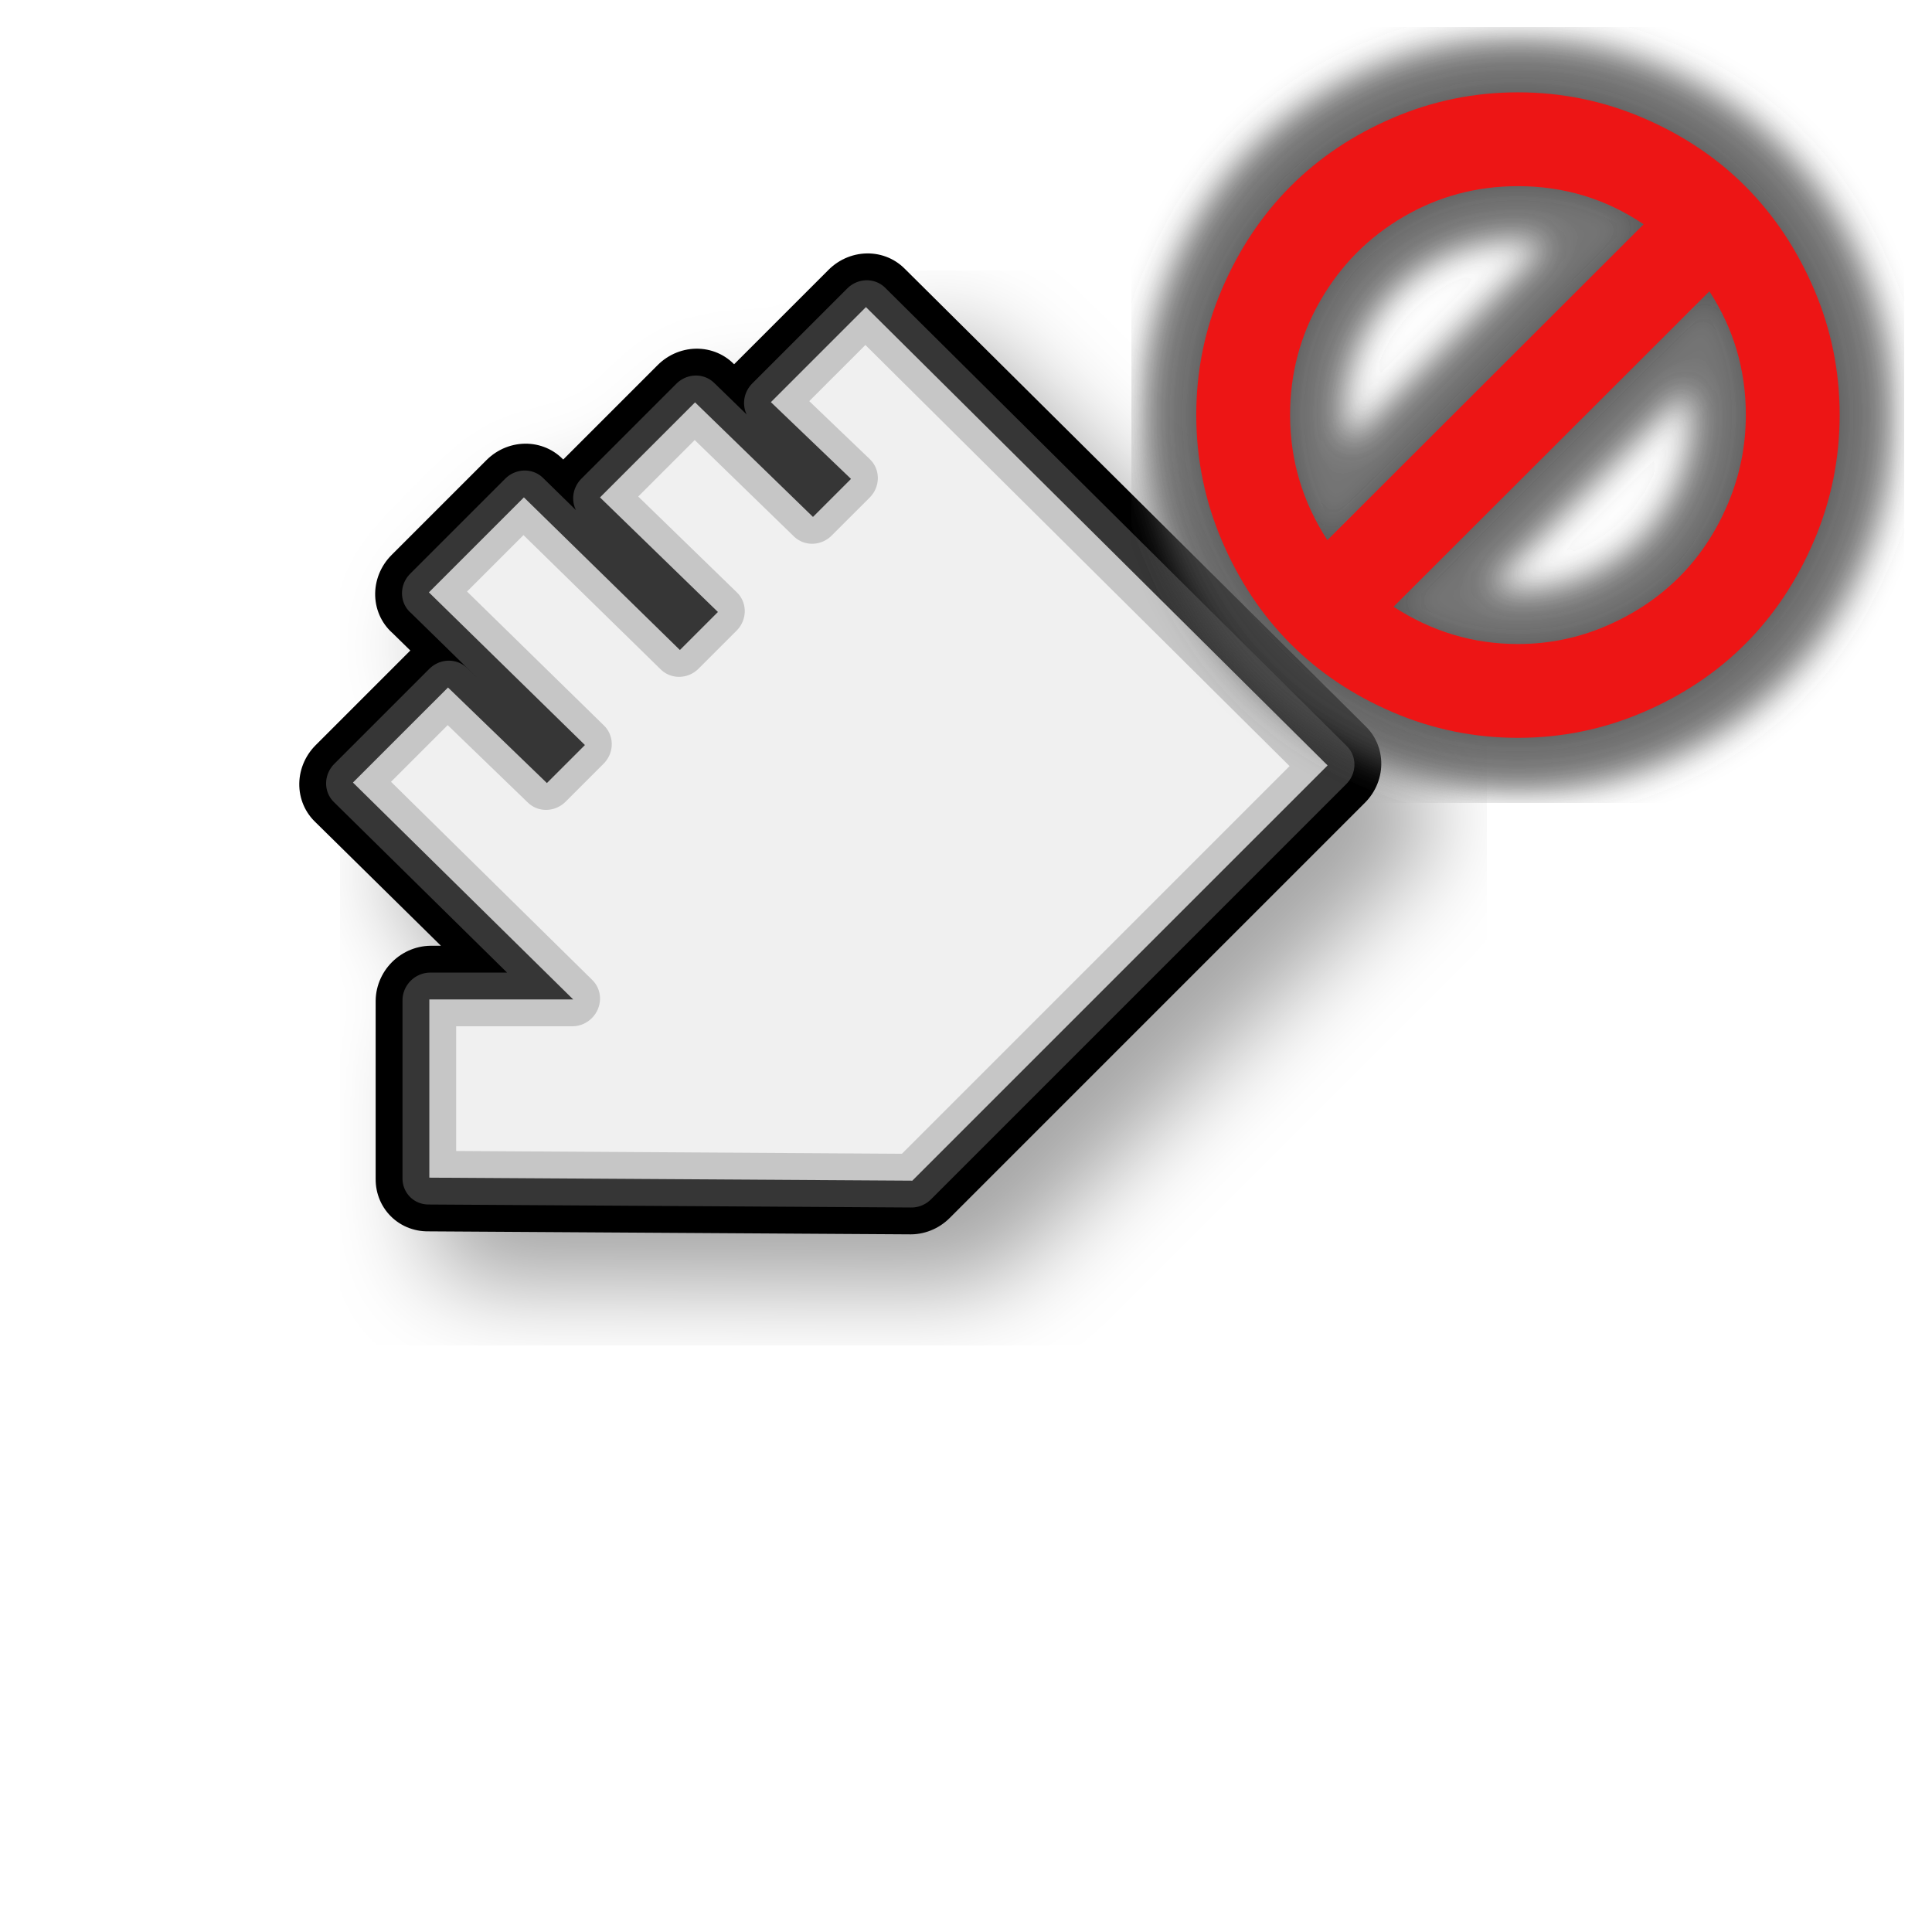
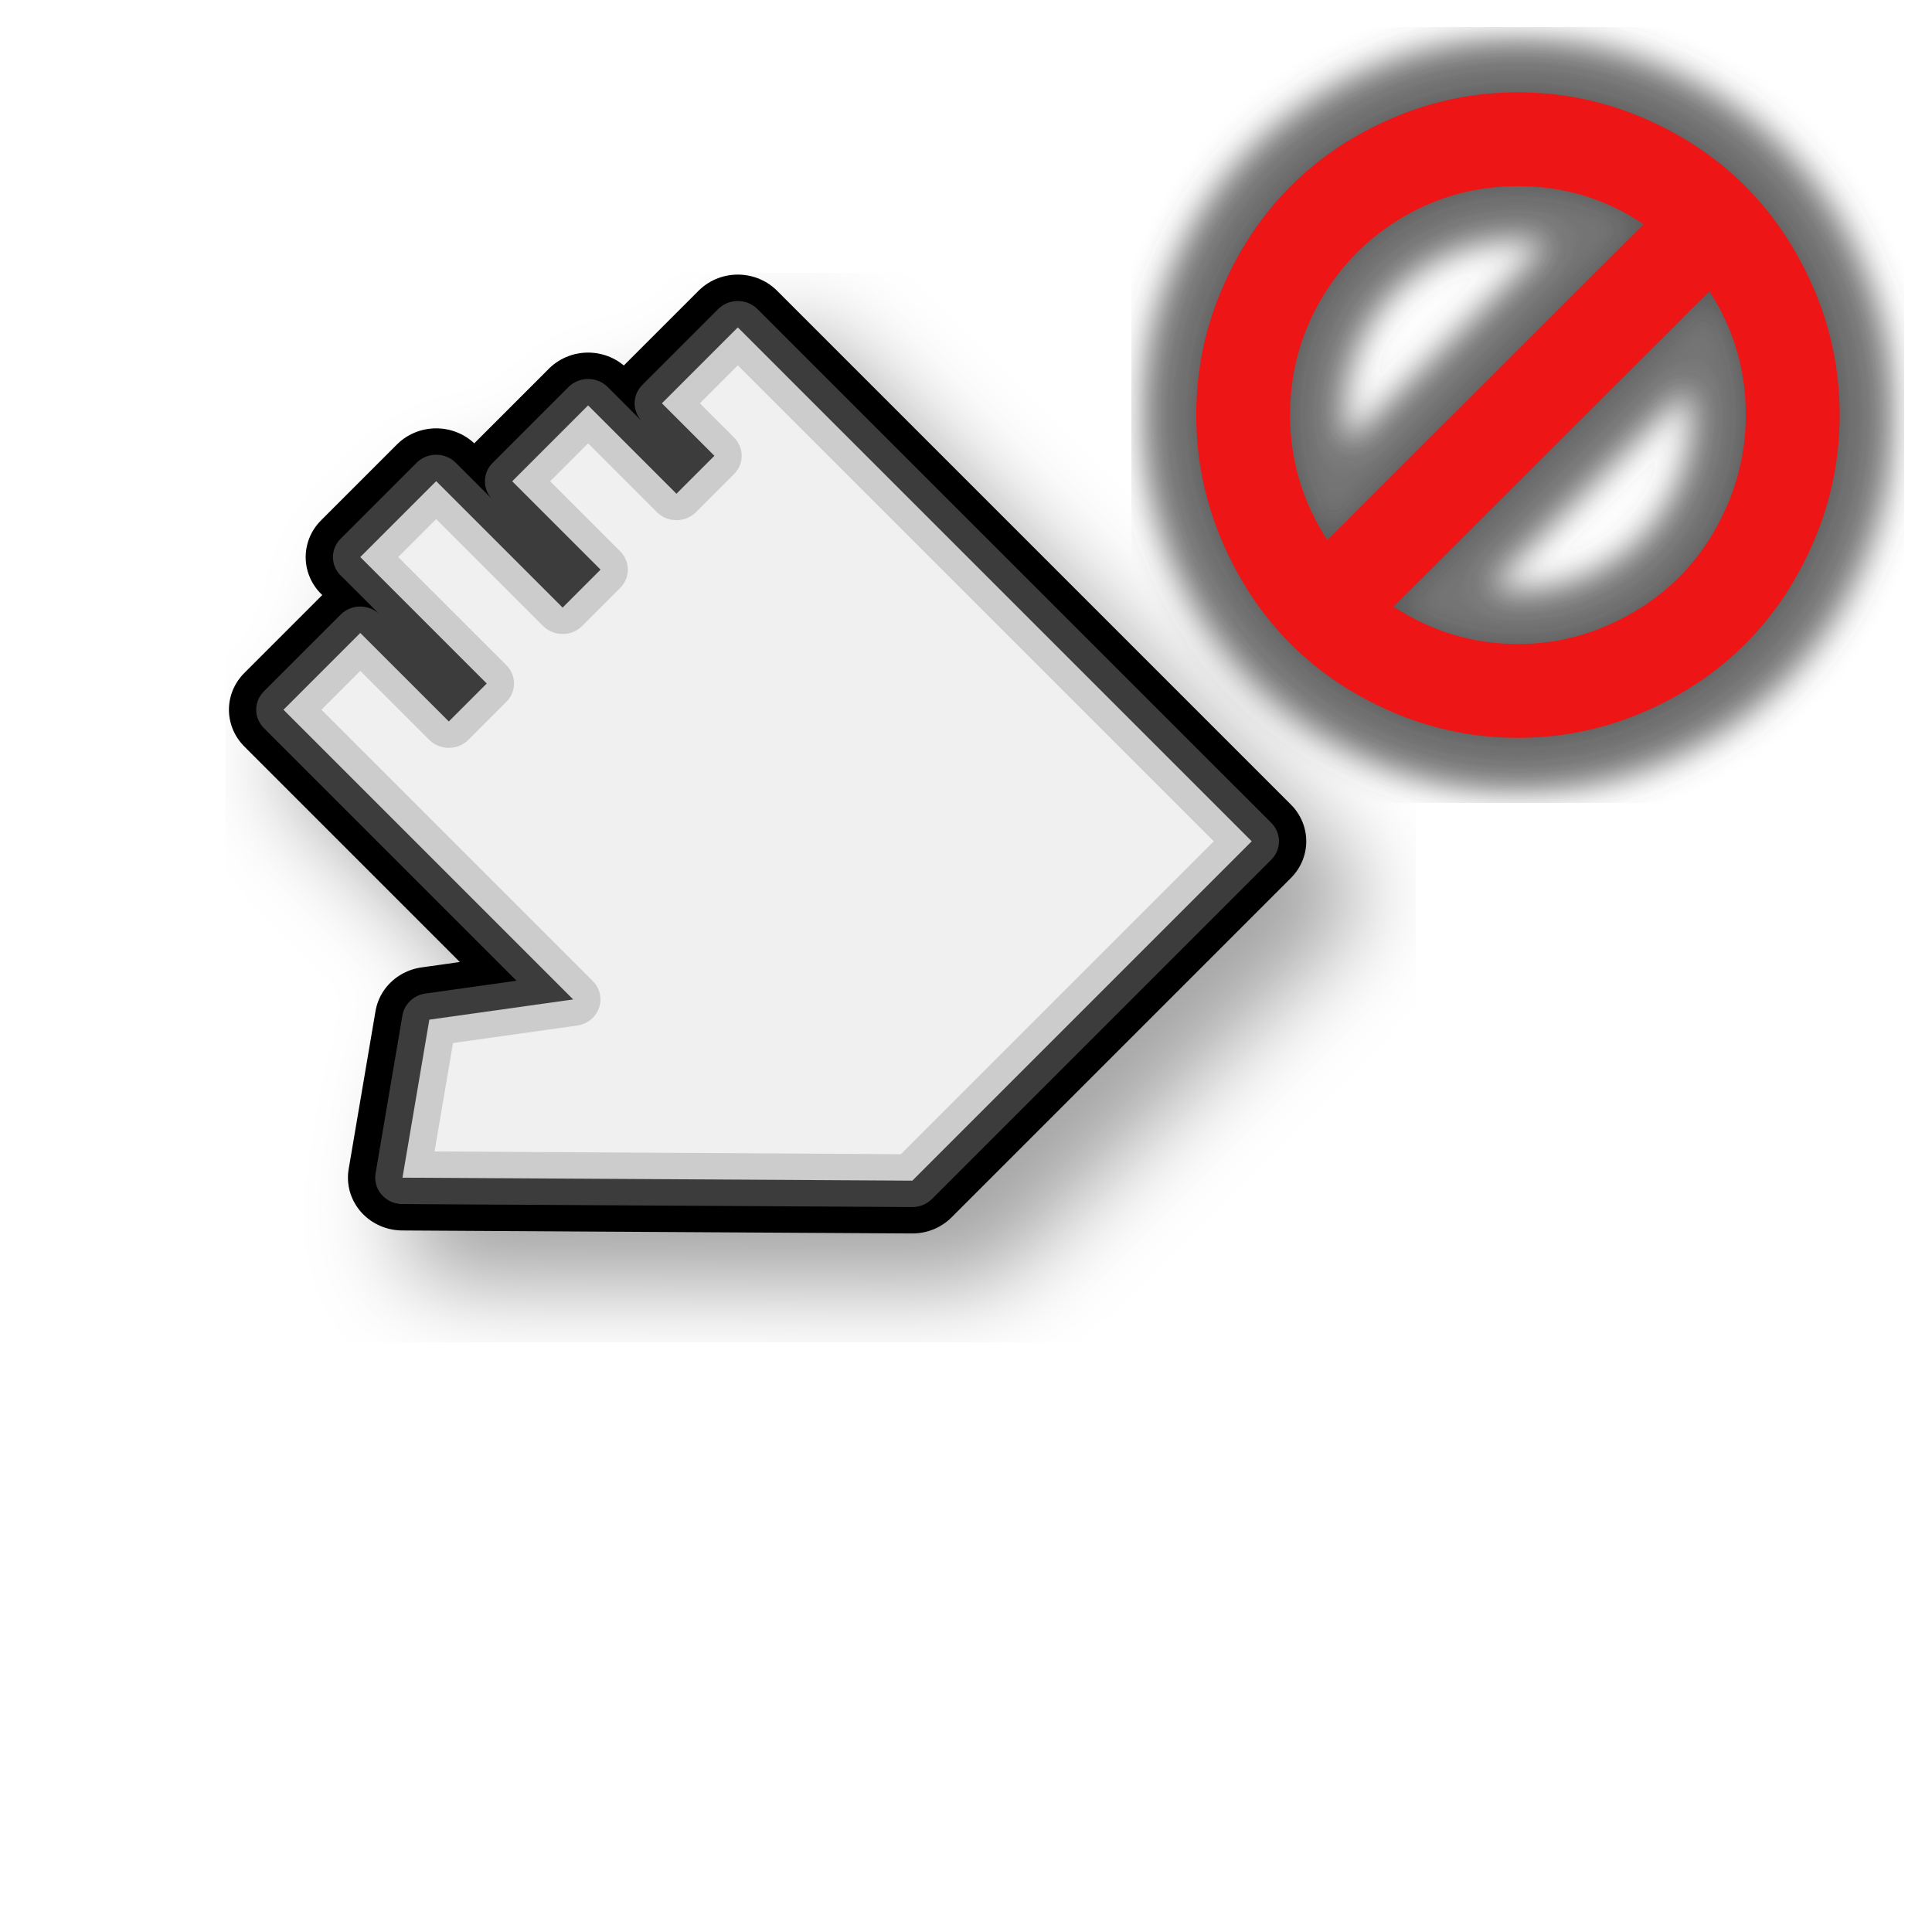
<svg xmlns="http://www.w3.org/2000/svg" xmlns:xlink="http://www.w3.org/1999/xlink" version="1.0" viewBox="0 0 36 36" id="svg2" width="100%" height="100%">
  <defs id="defs14">
    <linearGradient id="linearGradient3754">
      <stop style="stop-color:#ec687b;stop-opacity:1;" offset="0" id="stop3756" />
      <stop style="stop-color:#911324;stop-opacity:1;" offset="1" id="stop3758" />
    </linearGradient>
    <linearGradient xlink:href="#linearGradient3754" id="linearGradient3760" x1="12" y1="0.606" x2="12" y2="23.394" gradientUnits="userSpaceOnUse" />
    <radialGradient xlink:href="#linearGradient3133-9" id="radialGradient4853" gradientUnits="userSpaceOnUse" gradientTransform="matrix(0.5972801,0,0,0.4043377,4.916208,-18.48213)" cx="64" cy="35.686" fx="64" fy="35.686" r="40" />
    <linearGradient id="linearGradient3133-9">
      <stop style="stop-color:#646661;stop-opacity:1" offset="0" id="stop3135-5" />
      <stop style="stop-color:#111111;stop-opacity:1" offset="1" id="stop3137-0" />
    </linearGradient>
    <linearGradient id="linearGradient5724">
      <stop id="stop5726" offset="0" style="stop-color:#ffffff;stop-opacity:1;" />
      <stop style="stop-color:#c8c8c8;stop-opacity:1;" offset="0.5" id="stop5728" />
      <stop id="stop5730" offset="1" style="stop-color:#ffffff;stop-opacity:1;" />
    </linearGradient>
    <radialGradient xlink:href="#linearGradient5724" id="radialGradient25479" gradientUnits="userSpaceOnUse" gradientTransform="matrix(1.244391,0,0,1.244391,-367.3803,-13.76276)" cx="304.94" cy="18.894" fx="304.94" fy="18.894" r="10.046" />
    <radialGradient xlink:href="#linearGradient4458-7-3" id="radialGradient5081" gradientUnits="userSpaceOnUse" gradientTransform="matrix(-0.9076119,0.4198102,-1.270628,-2.747044,78.32816,57.96794)" cx="46.2" cy="27.07" fx="46.2" fy="27.07" r="4.13" />
    <linearGradient id="linearGradient4458-7-3">
      <stop style="stop-color:#323232;stop-opacity:1;" offset="0" id="stop4460-0-1" />
      <stop style="stop-color:#000000;stop-opacity:1;" offset="1" id="stop4462-7-4" />
    </linearGradient>
    <radialGradient xlink:href="#linearGradient4846-9-9" id="radialGradient5083" gradientUnits="userSpaceOnUse" gradientTransform="matrix(0.8377957,-0.3875172,0.6297153,1.361418,-35.42861,1.237587)" cx="36" cy="23.375" fx="36" fy="23.375" r="6.5" />
    <linearGradient id="linearGradient4846-9-9">
      <stop style="stop-color:#999999;stop-opacity:0.196;" offset="0" id="stop4848-4-9" />
      <stop id="stop4854-7-0" offset="0.5" style="stop-color:#999999;stop-opacity:0;" />
      <stop style="stop-color:#999999;stop-opacity:0.196;" offset="1" id="stop4856-0-6" />
    </linearGradient>
    <radialGradient xlink:href="#linearGradient4458-7-3-61" id="radialGradient3966" gradientUnits="userSpaceOnUse" gradientTransform="matrix(-0.9076119,0.4198102,-1.270628,-2.747044,81.32816,53.96794)" cx="46.2" cy="27.07" fx="46.2" fy="27.07" r="4.13" />
    <linearGradient id="linearGradient4458-7-3-61">
      <stop style="stop-color:#323232;stop-opacity:1;" offset="0" id="stop4460-0-1-94" />
      <stop style="stop-color:#000000;stop-opacity:1;" offset="1" id="stop4462-7-4-6" />
    </linearGradient>
    <radialGradient xlink:href="#linearGradient4846-9-9-34" id="radialGradient3964" gradientUnits="userSpaceOnUse" gradientTransform="matrix(0.8377957,-0.3875172,0.6297153,1.361418,-32.42861,-2.762413)" cx="36" cy="23.375" fx="36" fy="23.375" r="6.5" />
    <linearGradient id="linearGradient4846-9-9-34">
      <stop style="stop-color:#999999;stop-opacity:0.196;" offset="0" id="stop4848-4-9-7" />
      <stop id="stop4854-7-0-5" offset="0.5" style="stop-color:#999999;stop-opacity:0;" />
      <stop style="stop-color:#999999;stop-opacity:0.196;" offset="1" id="stop4856-0-6-5" />
    </linearGradient>
    <radialGradient xlink:href="#linearGradient4458-7-3-61-9" id="radialGradient3300" gradientUnits="userSpaceOnUse" gradientTransform="matrix(-0.9076119,0.4198102,-1.270628,-2.747044,81.32816,53.96794)" cx="46.2" cy="27.07" fx="46.2" fy="27.07" r="4.13" />
    <linearGradient id="linearGradient4458-7-3-61-9">
      <stop style="stop-color:#323232;stop-opacity:1;" offset="0" id="stop4460-0-1-94-2" />
      <stop style="stop-color:#000000;stop-opacity:1;" offset="1" id="stop4462-7-4-6-1" />
    </linearGradient>
    <radialGradient xlink:href="#linearGradient4846-9-9-34-7" id="radialGradient3297" gradientUnits="userSpaceOnUse" gradientTransform="matrix(0.8377957,-0.3875172,0.6297153,1.361418,-32.42861,-2.762413)" cx="36" cy="23.375" fx="36" fy="23.375" r="6.5" />
    <linearGradient id="linearGradient4846-9-9-34-7">
      <stop style="stop-color:#999999;stop-opacity:0.196;" offset="0" id="stop4848-4-9-7-6" />
      <stop id="stop4854-7-0-5-7" offset="0.5" style="stop-color:#999999;stop-opacity:0;" />
      <stop style="stop-color:#999999;stop-opacity:0.196;" offset="1" id="stop4856-0-6-5-7" />
    </linearGradient>
    <radialGradient r="6.5" fy="23.375" fx="36" cy="23.375" cx="36" gradientTransform="matrix(0.8377957,-0.3875172,0.6297153,1.361418,-32.42861,-2.762413)" gradientUnits="userSpaceOnUse" id="radialGradient3682" xlink:href="#linearGradient4846-9-9-34-7" />
    <radialGradient xlink:href="#linearGradient4458-7-3-61-5" id="radialGradient3300-3" gradientUnits="userSpaceOnUse" gradientTransform="matrix(-0.9076119,0.4198102,-1.270628,-2.747044,81.32816,53.96794)" cx="46.2" cy="27.07" fx="46.2" fy="27.07" r="4.13" />
    <linearGradient id="linearGradient4458-7-3-61-5">
      <stop style="stop-color:#323232;stop-opacity:1;" offset="0" id="stop4460-0-1-94-1" />
      <stop style="stop-color:#000000;stop-opacity:1;" offset="1" id="stop4462-7-4-6-0" />
    </linearGradient>
    <radialGradient xlink:href="#linearGradient4846-9-9-34-1" id="radialGradient3297-8" gradientUnits="userSpaceOnUse" gradientTransform="matrix(0.8377957,-0.3875172,0.6297153,1.361418,-32.42861,-2.762413)" cx="36" cy="23.375" fx="36" fy="23.375" r="6.5" />
    <linearGradient id="linearGradient4846-9-9-34-1">
      <stop style="stop-color:#ffffff;stop-opacity:0.059;" offset="0" id="stop4848-4-9-7-1" />
      <stop id="stop4854-7-0-5-4" offset="0.5" style="stop-color:#ffffff;stop-opacity:0.255;" />
      <stop style="stop-color:#ffffff;stop-opacity:0.157;" offset="1" id="stop4856-0-6-5-0" />
    </linearGradient>
    <radialGradient xlink:href="#linearGradient4458-7-3-61-6" id="radialGradient3300-2" gradientUnits="userSpaceOnUse" gradientTransform="matrix(-0.9076119,0.4198102,-1.270628,-2.747044,81.32816,53.96794)" cx="46.2" cy="27.07" fx="46.2" fy="27.07" r="4.13" />
    <linearGradient id="linearGradient4458-7-3-61-6">
      <stop style="stop-color:#323232;stop-opacity:1;" offset="0" id="stop4460-0-1-94-8" />
      <stop style="stop-color:#000000;stop-opacity:1;" offset="1" id="stop4462-7-4-6-5" />
    </linearGradient>
    <radialGradient xlink:href="#linearGradient4846-9-9-34-16" id="radialGradient3297-7" gradientUnits="userSpaceOnUse" gradientTransform="matrix(0.8377957,-0.3875172,0.6297153,1.361418,-32.42861,-2.762413)" cx="36" cy="23.375" fx="36" fy="23.375" r="6.5" />
    <linearGradient id="linearGradient4846-9-9-34-16">
      <stop style="stop-color:#ffffff;stop-opacity:0.059;" offset="0" id="stop4848-4-9-7-4" />
      <stop id="stop4854-7-0-5-6" offset="0.5" style="stop-color:#ffffff;stop-opacity:0.255;" />
      <stop style="stop-color:#ffffff;stop-opacity:0.157;" offset="1" id="stop4856-0-6-5-3" />
    </linearGradient>
    <radialGradient r="6.5" fy="23.375" fx="36" cy="23.375" cx="36" gradientTransform="matrix(0.8377957,-0.3875172,0.6297153,1.361418,-35.42861,-4.762414)" gradientUnits="userSpaceOnUse" id="radialGradient3297-818" xlink:href="#linearGradient4846-9-9-34-642" />
    <linearGradient id="linearGradient4846-9-9-34-642">
      <stop id="stop4420" offset="0" style="stop-color:#787878;stop-opacity:0.059;" />
      <stop style="stop-color:#787878;stop-opacity:0.255;" offset="0.5" id="stop4422" />
      <stop id="stop4424" offset="1" style="stop-color:#969696;stop-opacity:0.157;" />
    </linearGradient>
    <linearGradient xlink:href="#linearGradient5966" id="linearGradient5972" x1="2" y1="-3" x2="10" y2="14" gradientUnits="userSpaceOnUse" />
    <linearGradient id="linearGradient5966">
      <stop style="stop-color:#ffffff;stop-opacity:1;" offset="0" id="stop5968" />
      <stop style="stop-color:#d7d7d7;stop-opacity:1;" offset="1" id="stop5970" />
    </linearGradient>
    <radialGradient xlink:href="#linearGradient4458-7-6-5" id="radialGradient6065" gradientUnits="userSpaceOnUse" gradientTransform="matrix(-1.426794,0.6582382,-2.079424,-4.507351,124.2089,88.60451)" cx="46.2" cy="27.07" fx="46.2" fy="27.07" r="4.13" />
    <linearGradient id="linearGradient4458-7-6-5">
      <stop style="stop-color:#ffffff;stop-opacity:1;" offset="0" id="stop4460-0-1-1" />
      <stop style="stop-color:#d7d7d7;stop-opacity:1;" offset="1" id="stop4462-7-8-6" />
    </linearGradient>
    <linearGradient id="linearGradient4458-7-6-5-0">
      <stop style="stop-color:#ffffff;stop-opacity:1;" offset="0" id="stop4460-0-1-1-7" />
      <stop style="stop-color:#d7d7d7;stop-opacity:1;" offset="1" id="stop4462-7-8-6-0" />
    </linearGradient>
    <radialGradient xlink:href="#linearGradient4458-7-6-5-7" id="radialGradient6065-8" gradientUnits="userSpaceOnUse" gradientTransform="matrix(-1.426794,0.6582382,-2.079424,-4.507351,124.2089,88.60451)" cx="46.2" cy="27.07" fx="46.2" fy="27.07" r="4.13" />
    <linearGradient id="linearGradient4458-7-6-5-7">
      <stop style="stop-color:#ffffff;stop-opacity:1;" offset="0" id="stop4460-0-1-1-76" />
      <stop style="stop-color:#d7d7d7;stop-opacity:1;" offset="1" id="stop4462-7-8-6-9" />
    </linearGradient>
    <linearGradient xlink:href="#linearGradient4111" id="linearGradient4117" x1="4" y1="2" x2="2" y2="-3" gradientUnits="userSpaceOnUse" />
    <linearGradient id="linearGradient4111">
      <stop style="stop-color:#a5a5a5;stop-opacity:1;" offset="0" id="stop4113" />
      <stop style="stop-color:#ffffff;stop-opacity:1;" offset="1" id="stop4115" />
    </linearGradient>
    <linearGradient y2="-3" x2="2" y1="2" x1="4" gradientUnits="userSpaceOnUse" id="linearGradient11375" xlink:href="#linearGradient4111" />
    <radialGradient xlink:href="#linearGradient4458-7-6-5-5" id="radialGradient6065-0" gradientUnits="userSpaceOnUse" gradientTransform="matrix(-1.426794,0.6582382,-2.079424,-4.507351,124.2089,88.60451)" cx="46.2" cy="27.07" fx="46.2" fy="27.07" r="4.13" />
    <linearGradient id="linearGradient4458-7-6-5-5">
      <stop style="stop-color:#ffffff;stop-opacity:1;" offset="0" id="stop4460-0-1-1-3" />
      <stop style="stop-color:#d7d7d7;stop-opacity:1;" offset="1" id="stop4462-7-8-6-7" />
    </linearGradient>
    <linearGradient xlink:href="#linearGradient4111-1" id="linearGradient4117-6" x1="4" y1="2" x2="2" y2="-3" gradientUnits="userSpaceOnUse" />
    <linearGradient id="linearGradient4111-1">
      <stop style="stop-color:#878787;stop-opacity:1;" offset="0" id="stop4113-9" />
      <stop style="stop-color:#ffffff;stop-opacity:1;" offset="1" id="stop4115-9" />
    </linearGradient>
    <linearGradient y2="-3" x2="2" y1="2" x1="4" gradientUnits="userSpaceOnUse" id="linearGradient9307" xlink:href="#linearGradient4111-1" gradientTransform="translate(5.5,-4.150707)" />
    <radialGradient xlink:href="#linearGradient4458-7-6-5-9" id="radialGradient6065-1" gradientUnits="userSpaceOnUse" gradientTransform="matrix(-1.426794,0.6582382,-2.079424,-4.507351,124.2089,88.60451)" cx="46.2" cy="27.07" fx="46.2" fy="27.07" r="4.13" />
    <linearGradient id="linearGradient4458-7-6-5-9">
      <stop style="stop-color:#ffffff;stop-opacity:1;" offset="0" id="stop4460-0-1-1-36" />
      <stop style="stop-color:#d7d7d7;stop-opacity:1;" offset="1" id="stop4462-7-8-6-3" />
    </linearGradient>
    <radialGradient xlink:href="#linearGradient4277" id="radialGradient4283" cx="1.252" cy="-6.678" fx="1.252" fy="-6.678" r="5.497" gradientTransform="matrix(0.7276783,0,0,0.7276784,1.089287,1.859238)" gradientUnits="userSpaceOnUse" />
    <linearGradient id="linearGradient4277">
      <stop style="stop-color:#ffffff;stop-opacity:0.196;" offset="0" id="stop4279" />
      <stop style="stop-color:#ffffff;stop-opacity:0;" offset="1" id="stop4281" />
    </linearGradient>
    <radialGradient xlink:href="#linearGradient4277" id="radialGradient4287" gradientUnits="userSpaceOnUse" gradientTransform="matrix(0.7276783,0,0,0.7276784,1.089287,1.859238)" cx="1.264" cy="12.998" fx="1.264" fy="12.998" r="5.497" />
    <linearGradient id="linearGradient10980">
      <stop style="stop-color:#ffffff;stop-opacity:0.196;" offset="0" id="stop10982" />
      <stop style="stop-color:#ffffff;stop-opacity:0;" offset="1" id="stop10984" />
    </linearGradient>
    <radialGradient xlink:href="#linearGradient4277" id="radialGradient4291" gradientUnits="userSpaceOnUse" gradientTransform="matrix(0.7276783,0,0,0.7276784,1.089287,1.859237)" cx="14.985" cy="6.655" fx="14.985" fy="6.655" r="5.497" />
    <linearGradient id="linearGradient10987">
      <stop style="stop-color:#ffffff;stop-opacity:0.196;" offset="0" id="stop10989" />
      <stop style="stop-color:#ffffff;stop-opacity:0;" offset="1" id="stop10991" />
    </linearGradient>
    <radialGradient r="5.497" fy="6.655" fx="14.985" cy="6.655" cx="14.985" gradientTransform="matrix(0.7276783,0,0,0.7276784,1.089287,1.859237)" gradientUnits="userSpaceOnUse" id="radialGradient11002" xlink:href="#linearGradient4277" />
    <radialGradient xlink:href="#linearGradient4458-7-6-5-6" id="radialGradient6065-9" gradientUnits="userSpaceOnUse" gradientTransform="matrix(-1.426794,0.6582382,-2.079424,-4.507351,124.2089,88.60451)" cx="46.2" cy="27.07" fx="46.2" fy="27.07" r="4.13" />
    <linearGradient id="linearGradient4458-7-6-5-6">
      <stop style="stop-color:#ffffff;stop-opacity:1;" offset="0" id="stop4460-0-1-1-0" />
      <stop style="stop-color:#d7d7d7;stop-opacity:1;" offset="1" id="stop4462-7-8-6-95" />
    </linearGradient>
    <radialGradient xlink:href="#linearGradient4277-0" id="radialGradient4283-8" cx="1.252" cy="-6.678" fx="1.252" fy="-6.678" r="5.497" gradientTransform="matrix(0.7276783,0,0,0.7276784,1.089287,1.859238)" gradientUnits="userSpaceOnUse" />
    <linearGradient id="linearGradient4277-0">
      <stop style="stop-color:#ffffff;stop-opacity:0.196;" offset="0" id="stop4279-8" />
      <stop style="stop-color:#ffffff;stop-opacity:0;" offset="1" id="stop4281-2" />
    </linearGradient>
    <radialGradient xlink:href="#linearGradient4277-0" id="radialGradient4287-6" gradientUnits="userSpaceOnUse" gradientTransform="matrix(0.7276783,0,0,0.7276784,1.089287,1.859238)" cx="1.264" cy="12.998" fx="1.264" fy="12.998" r="5.497" />
    <linearGradient id="linearGradient21841">
      <stop style="stop-color:#ffffff;stop-opacity:0.196;" offset="0" id="stop21843" />
      <stop style="stop-color:#ffffff;stop-opacity:0;" offset="1" id="stop21845" />
    </linearGradient>
    <radialGradient xlink:href="#linearGradient4277-0" id="radialGradient4291-6" gradientUnits="userSpaceOnUse" gradientTransform="matrix(0.7276783,0,0,0.7276784,1.089287,1.859237)" cx="14.985" cy="6.655" fx="14.985" fy="6.655" r="5.497" />
    <linearGradient id="linearGradient21848">
      <stop style="stop-color:#ffffff;stop-opacity:0.196;" offset="0" id="stop21850" />
      <stop style="stop-color:#ffffff;stop-opacity:0;" offset="1" id="stop21852" />
    </linearGradient>
    <radialGradient r="5.497" fy="6.655" fx="14.985" cy="6.655" cx="14.985" gradientTransform="matrix(0.7276783,0,0,0.7276784,1.089287,1.859237)" gradientUnits="userSpaceOnUse" id="radialGradient21863" xlink:href="#linearGradient4277-0" />
    <radialGradient xlink:href="#linearGradient4458-7-6-5-03" id="radialGradient6065-7" gradientUnits="userSpaceOnUse" gradientTransform="matrix(-1.426794,0.6582382,-2.079424,-4.507351,124.2089,88.60451)" cx="46.2" cy="27.07" fx="46.2" fy="27.07" r="4.13" />
    <linearGradient id="linearGradient4458-7-6-5-03">
      <stop style="stop-color:#ffffff;stop-opacity:1;" offset="0" id="stop4460-0-1-1-72" />
      <stop style="stop-color:#d7d7d7;stop-opacity:1;" offset="1" id="stop4462-7-8-6-1" />
    </linearGradient>
    <radialGradient r="4.13" fy="27.07" fx="46.2" cy="27.07" cx="46.2" gradientTransform="matrix(-1.426794,0.6582382,-2.079424,-4.507351,124.2089,88.60451)" gradientUnits="userSpaceOnUse" id="radialGradient9947" xlink:href="#linearGradient4458-7-6-5-03" />
    <radialGradient xlink:href="#linearGradient4458-7-6-5-65" id="radialGradient6065-4" gradientUnits="userSpaceOnUse" gradientTransform="matrix(-1.426794,0.6582382,-2.079424,-4.507351,124.2089,88.60451)" cx="46.2" cy="27.07" fx="46.2" fy="27.07" r="4.13" />
    <linearGradient id="linearGradient4458-7-6-5-65">
      <stop style="stop-color:#ffffff;stop-opacity:1;" offset="0" id="stop4460-0-1-1-4" />
      <stop style="stop-color:#d7d7d7;stop-opacity:1;" offset="1" id="stop4462-7-8-6-4" />
    </linearGradient>
    <radialGradient xlink:href="#linearGradient4458-7-6-95" id="radialGradient6078" gradientUnits="userSpaceOnUse" gradientTransform="matrix(-1.933308,0.8090682,-2.007446,-4.796891,99.5075,46.43775)" cx="34.989" cy="15.375" fx="34.989" fy="15.375" r="5" />
    <linearGradient id="linearGradient4458-7-6-95">
      <stop style="stop-color:#ffffff;stop-opacity:1;" offset="0" id="stop4460-0-1-6" />
      <stop style="stop-color:#f0f0f0;stop-opacity:1;" offset="1" id="stop4462-7-8-44" />
    </linearGradient>
    <radialGradient xlink:href="#linearGradient4458-7-6-54" id="radialGradient9315" cx="34.989" cy="15.375" fx="34.989" fy="15.375" r="5" gradientTransform="matrix(-1.955863,0.75291,-1.868107,-4.852852,98.15851,49.26151)" gradientUnits="userSpaceOnUse" />
    <linearGradient id="linearGradient4458-7-6-54">
      <stop style="stop-color:#ffffff;stop-opacity:1;" offset="0" id="stop4460-0-1-37" />
      <stop style="stop-color:#f0f0f0;stop-opacity:1;" offset="1" id="stop4462-7-8-93" />
    </linearGradient>
    <radialGradient xlink:href="#linearGradient4458-7-6-66" id="radialGradient11928" gradientUnits="userSpaceOnUse" gradientTransform="matrix(-1.901309,0.8816448,-2.187522,-4.717494,101.1563,42.6777)" cx="34.989" cy="15.375" fx="34.989" fy="15.375" r="5" />
    <linearGradient id="linearGradient4458-7-6-66">
      <stop style="stop-color:#ffffff;stop-opacity:1;" offset="0" id="stop4460-0-1-9" />
      <stop style="stop-color:#f0f0f0;stop-opacity:1;" offset="1" id="stop4462-7-8-98" />
    </linearGradient>
    <radialGradient xlink:href="#linearGradient4458-7-6-45" id="radialGradient9315-0" cx="34.989" cy="15.375" fx="34.989" fy="15.375" r="5" gradientTransform="matrix(-1.902012,0.8801271,-2.183756,-4.719238,101.123,42.75762)" gradientUnits="userSpaceOnUse" />
    <linearGradient id="linearGradient4458-7-6-45">
      <stop style="stop-color:#ffffff;stop-opacity:1;" offset="0" id="stop4460-0-1-01" />
      <stop style="stop-color:#f0f0f0;stop-opacity:1;" offset="1" id="stop4462-7-8-10" />
    </linearGradient>
    <linearGradient gradientTransform="matrix(0.9075458,-0.4199532,0.4199532,0.9075458,-20.02295,0.8111985)" xlink:href="#linearGradient10014" id="linearGradient10020" x1="10" y1="28" x2="10" y2="19" gradientUnits="userSpaceOnUse" />
    <linearGradient id="linearGradient10014">
      <stop style="stop-color:#969696;stop-opacity:0.745;" offset="0" id="stop10016" />
      <stop style="stop-color:#969696;stop-opacity:0;" offset="1" id="stop10018" />
    </linearGradient>
    <linearGradient y2="19" x2="10" y1="28" x1="10" gradientTransform="matrix(0.9075458,-0.4199532,0.4199532,0.9075458,-20.02295,0.8111985)" gradientUnits="userSpaceOnUse" id="linearGradient18704" xlink:href="#linearGradient10014" />
    <linearGradient id="linearGradient4458-7-6-45-2">
      <stop style="stop-color:#ffffff;stop-opacity:1;" offset="0" id="stop4460-0-1-01-2" />
      <stop style="stop-color:#f0f0f0;stop-opacity:1;" offset="1" id="stop4462-7-8-10-9" />
    </linearGradient>
    <linearGradient id="linearGradient10014-0">
      <stop style="stop-color:#969696;stop-opacity:0.745;" offset="0" id="stop10016-5" />
      <stop style="stop-color:#969696;stop-opacity:0;" offset="1" id="stop10018-1" />
    </linearGradient>
    <radialGradient xlink:href="#linearGradient4252" id="radialGradient4258" cx="4.011" cy="2.944" fx="4.011" fy="2.944" r="6.452" gradientTransform="matrix(-0.4649479,2.240659e-8,-2.369415e-8,-0.464948,2.864948,4.368979)" gradientUnits="userSpaceOnUse" />
    <linearGradient id="linearGradient4252">
      <stop style="stop-color:#ffffff;stop-opacity:1;" offset="0" id="stop4254" />
      <stop style="stop-color:#ffffff;stop-opacity:0;" offset="1" id="stop4256" />
    </linearGradient>
    <linearGradient xlink:href="#linearGradient4239-0" id="linearGradient4245-1" x1="2" y1="4" x2="3.491" y2="6" gradientUnits="userSpaceOnUse" gradientTransform="translate(0,2)" />
    <linearGradient id="linearGradient4239-0">
      <stop style="stop-color:#000000;stop-opacity:1;" offset="0" id="stop4241-0" />
      <stop style="stop-color:#000000;stop-opacity:0;" offset="1" id="stop4243-6" />
    </linearGradient>
    <radialGradient xlink:href="#linearGradient4458-7-6-45-1" id="radialGradient9315-0-3" cx="34.989" cy="15.375" fx="34.989" fy="15.375" r="5" gradientTransform="matrix(-1.902012,0.8801271,-2.183756,-4.719238,101.123,44.75762)" gradientUnits="userSpaceOnUse" />
    <linearGradient id="linearGradient4458-7-6-45-1">
      <stop style="stop-color:#ffffff;stop-opacity:1;" offset="0" id="stop4460-0-1-01-3" />
      <stop style="stop-color:#f0f0f0;stop-opacity:1;" offset="1" id="stop4462-7-8-10-4" />
    </linearGradient>
    <linearGradient gradientTransform="matrix(0.9075458,-0.4199532,0.4199532,0.9075458,-20.02295,2.811198)" xlink:href="#linearGradient10014-7" id="linearGradient10020-7" x1="10" y1="28" x2="10" y2="19" gradientUnits="userSpaceOnUse" />
    <linearGradient id="linearGradient10014-7">
      <stop style="stop-color:#969696;stop-opacity:0.745;" offset="0" id="stop10016-8" />
      <stop style="stop-color:#969696;stop-opacity:0;" offset="1" id="stop10018-3" />
    </linearGradient>
    <linearGradient y2="19" x2="10" y1="28" x1="10" gradientTransform="matrix(0.9075458,-0.4199532,0.4199532,0.9075458,-20.02295,2.811198)" gradientUnits="userSpaceOnUse" id="linearGradient25105" xlink:href="#linearGradient10014-7" />
    <linearGradient xlink:href="#linearGradient4239" id="linearGradient4245" x1="2" y1="4" x2="3.491" y2="6" gradientUnits="userSpaceOnUse" gradientTransform="translate(0,2)" />
    <linearGradient id="linearGradient4239">
      <stop style="stop-color:#000000;stop-opacity:1;" offset="0" id="stop4241" />
      <stop style="stop-color:#000000;stop-opacity:0;" offset="1" id="stop4243" />
    </linearGradient>
    <radialGradient xlink:href="#linearGradient4458-7-6-45-4" id="radialGradient9315-0-1" cx="34.989" cy="15.375" fx="34.989" fy="15.375" r="5" gradientTransform="matrix(-1.902012,0.8801271,-2.183756,-4.719238,101.123,44.75762)" gradientUnits="userSpaceOnUse" />
    <linearGradient id="linearGradient4458-7-6-45-4">
      <stop style="stop-color:#ffffff;stop-opacity:1;" offset="0" id="stop4460-0-1-01-27" />
      <stop style="stop-color:#f0f0f0;stop-opacity:1;" offset="1" id="stop4462-7-8-10-2" />
    </linearGradient>
    <linearGradient gradientTransform="matrix(0.9075458,-0.4199532,0.4199532,0.9075458,-20.02295,2.811198)" xlink:href="#linearGradient10014-2" id="linearGradient10020-5" x1="10" y1="28" x2="10" y2="19" gradientUnits="userSpaceOnUse" />
    <linearGradient id="linearGradient10014-2">
      <stop style="stop-color:#969696;stop-opacity:0.745;" offset="0" id="stop10016-89" />
      <stop style="stop-color:#969696;stop-opacity:0;" offset="1" id="stop10018-30" />
    </linearGradient>
    <linearGradient y2="19" x2="10" y1="28" x1="10" gradientTransform="matrix(0.9075458,-0.4199532,0.4199532,0.9075458,-20.02295,2.811198)" gradientUnits="userSpaceOnUse" id="linearGradient12739" xlink:href="#linearGradient10014-2" />
    <radialGradient xlink:href="#linearGradient4458-7-6-45-6" id="radialGradient9315-0-4" cx="34.989" cy="15.375" fx="34.989" fy="15.375" r="5" gradientTransform="matrix(-1.902012,0.8801271,-2.183756,-4.719238,101.123,42.75762)" gradientUnits="userSpaceOnUse" />
    <linearGradient id="linearGradient4458-7-6-45-6">
      <stop style="stop-color:#ffffff;stop-opacity:1;" offset="0" id="stop4460-0-1-01-37" />
      <stop style="stop-color:#f0f0f0;stop-opacity:1;" offset="1" id="stop4462-7-8-10-3" />
    </linearGradient>
    <linearGradient gradientTransform="matrix(0.9075458,-0.4199532,0.4199532,0.9075458,-20.02295,0.8111986)" xlink:href="#linearGradient10014-3" id="linearGradient10020-72" x1="10" y1="28" x2="10" y2="19" gradientUnits="userSpaceOnUse" />
    <linearGradient id="linearGradient10014-3">
      <stop style="stop-color:#969696;stop-opacity:0.745;" offset="0" id="stop10016-3" />
      <stop style="stop-color:#969696;stop-opacity:0;" offset="1" id="stop10018-8" />
    </linearGradient>
    <linearGradient y2="19" x2="10" y1="28" x1="10" gradientTransform="matrix(0.9075458,-0.4199532,0.4199532,0.9075458,-20.02295,0.8111986)" gradientUnits="userSpaceOnUse" id="linearGradient12662" xlink:href="#linearGradient10014-3" />
    <radialGradient xlink:href="#linearGradient4458-7-6-45-7" id="radialGradient9315-0-45" cx="34.989" cy="15.375" fx="34.989" fy="15.375" r="5" gradientTransform="matrix(-1.902012,0.8801271,-2.183756,-4.719238,102.123,43.75762)" gradientUnits="userSpaceOnUse" />
    <linearGradient id="linearGradient4458-7-6-45-7">
      <stop style="stop-color:#ffffff;stop-opacity:1;" offset="0" id="stop4460-0-1-01-23" />
      <stop style="stop-color:#f0f0f0;stop-opacity:1;" offset="1" id="stop4462-7-8-10-43" />
    </linearGradient>
    <linearGradient gradientTransform="matrix(0.9075458,-0.4199532,0.4199532,0.9075458,-19.02295,1.811198)" xlink:href="#linearGradient10014-71" id="linearGradient10020-54" x1="10" y1="28" x2="10" y2="19" gradientUnits="userSpaceOnUse" />
    <linearGradient id="linearGradient10014-71">
      <stop style="stop-color:#969696;stop-opacity:0.745;" offset="0" id="stop10016-0" />
      <stop style="stop-color:#969696;stop-opacity:0;" offset="1" id="stop10018-2" />
    </linearGradient>
    <linearGradient y2="19" x2="10" y1="28" x1="10" gradientTransform="matrix(0.9075458,-0.4199532,0.4199532,0.9075458,-19.02295,1.811198)" gradientUnits="userSpaceOnUse" id="linearGradient104447" xlink:href="#linearGradient10014-71" />
    <linearGradient id="linearGradient4458-7-6-45-27">
      <stop style="stop-color:#ffffff;stop-opacity:1;" offset="0" id="stop4460-0-1-01-4" />
      <stop style="stop-color:#f0f0f0;stop-opacity:1;" offset="1" id="stop4462-7-8-10-36" />
    </linearGradient>
    <radialGradient xlink:href="#linearGradient10014-8" id="radialGradient109192" cx="9.803" cy="15.591" fx="9.803" fy="15.591" r="5.952" gradientTransform="matrix(8.7376275e-8,-1.730129,1.73013,8.7376295e-8,-16.67575,36.95995)" gradientUnits="userSpaceOnUse" />
    <linearGradient id="linearGradient10014-8">
      <stop style="stop-color:#969696;stop-opacity:0.745;" offset="0" id="stop10016-57" />
      <stop style="stop-color:#969696;stop-opacity:0;" offset="1" id="stop10018-10" />
    </linearGradient>
    <filter id="filter8294">
      <feGaussianBlur stdDeviation="38.462" id="feGaussianBlur8296" />
    </filter>
-     <filter color-interpolation-filters="sRGB" id="filter11071-6" x="-0.111" width="1.223" y="-0.131" height="1.261">
-       <feGaussianBlur stdDeviation="20.155" id="feGaussianBlur11073-2" />
-     </filter>
    <filter color-interpolation-filters="sRGB" id="filter11071" x="-0.111" width="1.223" y="-0.131" height="1.261">
      <feGaussianBlur stdDeviation="20.155" id="feGaussianBlur11073" />
    </filter>
+     <filter color-interpolation-filters="sRGB" id="filter5660" x="-0.115" width="1.229" y="-0.126" height="1.252">
+       <feGaussianBlur stdDeviation="19.485" id="feGaussianBlur5662" />
+     </filter>
  </defs>
  <g id="g2993" transform="matrix(0.9486607,0,0,0.9486607,0.6160719,12.61607)">
-     <g style="stroke-linecap:round;stroke-linejoin:round" id="g16315" transform="matrix(0.03299275,-0.03299275,0.03193571,0.03193571,-5.299763,12.84486)">
-       <path transform="matrix(0.7071068,0.7305112,-0.6844522,0.7071068,-1289.472,-338.6927)" style="opacity:0.35;fill:#000000;fill-opacity:1;stroke:#000000;stroke-width:45.926;stroke-linecap:round;stroke-linejoin:round;stroke-miterlimit:4;stroke-opacity:1;stroke-dasharray:none;filter:url(#filter11071)" d="m 1446.434,-1000.376 65.673,66.389 -16.006,16.534 -25.66,-25.05 -40.014,41.337 76.74,77.821 -60.556,5e-5 -9e-4,77.509 203.328,1.307 174.815,-180.601 -185.149,-189.819 -40.016,41.34 24.53,23.881 -16.006,16.534 -49.639,-49.823 -40.016,41.341 49.638,49.823 -16.006,16.536 -65.673,-66.389 -40.016,41.341 z" id="path11069" />
-       <path id="path6841-2" d="m 418.021,-22.437 0.998,94.92 -22.634,-10e-4 -0.999,-59.798 -56.588,-0.001 0.998,134.426 -42.82,-44.237 -53.052,54.807 142.88,149.458 247.226,3.4e-4 -0.998,-282.91 -56.591,1.3e-5 0.999,48.24 -22.635,-10e-4 -0.999,-71.492 -56.591,6e-6 0.998,71.491 -22.636,6.8e-4 -0.997,-94.919 -56.592,0 z" style="fill:none;stroke:#000000;stroke-width:45.926;stroke-linecap:round;stroke-linejoin:round;stroke-miterlimit:4;stroke-opacity:1;stroke-dasharray:none" />
-       <path style="fill:#f0f0f0;fill-opacity:1;stroke:none" d="m 418.021,-22.437 0.998,94.92 -22.634,-10e-4 -0.999,-59.798 -56.588,-0.001 0.998,134.426 -42.82,-44.237 -53.052,54.807 142.88,149.458 247.226,3.4e-4 -0.998,-282.91 -56.591,1.3e-5 0.999,48.24 -22.635,-10e-4 -0.999,-71.492 -56.591,6e-6 0.998,71.491 -22.636,6.8e-4 -0.997,-94.919 -56.592,0 z" id="path5086-3" />
-       <path id="path6837-7" d="m 418.021,-22.437 0.998,94.92 -22.634,-10e-4 -0.999,-59.798 -56.588,-0.001 0.998,134.426 -42.82,-44.237 -53.052,54.807 142.88,149.458 247.226,3.4e-4 -0.998,-282.91 -56.591,1.3e-5 0.999,48.24 -22.635,-10e-4 -0.999,-71.492 -56.591,6e-6 0.998,71.491 -22.636,6.8e-4 -0.997,-94.919 -56.592,0 z" style="opacity:0.4;fill:none;stroke:#878787;stroke-width:22.963;stroke-linecap:round;stroke-linejoin:round;stroke-miterlimit:4;stroke-opacity:1;stroke-dasharray:none" />
-       <rect style="opacity:0;fill:#000000;fill-opacity:1;fill-rule:nonzero;stroke:none" id="rect5487" width="826.883" height="826.883" x="101.33" y="-569.665" transform="matrix(0.6955029,0.7185233,-0.6955029,0.7185233,0,0)" ry="0" />
-     </g>
    <g id="g8298" transform="translate(7.268156,22.38102)">
      <g style="fill:#505050;fill-opacity:0.784;stroke:#505050;stroke-width:256.235;stroke-miterlimit:4;stroke-opacity:0.784;stroke-dasharray:none;filter:url(#filter8294)" transform="matrix(0.00822774,0,0,-0.00822774,15.57924,-22.24043)" id="g7778">
        <path style="fill:#505050;fill-opacity:0.784;stroke:#505050;stroke-width:256.235;stroke-miterlimit:4;stroke-opacity:0.784;stroke-dasharray:none" d="m 1312,643 q 0,161 -87,295 L 471,185 Q 608,96 768,96 879,96 979.5,139.5 1080,183 1153,256 q 73,73 116,174.5 43,101.5 43,212.5 z m -999,-299 755,754 q -135,91 -300,91 -148,0 -273,-73 Q 370,1043 297,917 224,791 224,643 224,481 313,344 z M 1536,643 Q 1536,486 1475,343 1414,200 1311.5,97 1209,-6 1066.5,-67 924,-128 768,-128 612,-128 469.5,-67 327,-6 224.5,97 122,200 61,343 0,486 0,643 0,800 61,942.5 122,1085 224.5,1188 q 102.5,103 245,164 142.5,61 298.5,61 156,0 298.5,-61 142.5,-61 245,-164 Q 1414,1085 1475,942.5 1536,800 1536,643 z" id="path7780" />
      </g>
      <g id="g12862" transform="matrix(0.00822774,0,0,-0.00822774,15.57924,-22.24043)" style="fill:#ed1515;fill-opacity:1">
        <path id="path12864" d="m 1312,643 q 0,161 -87,295 L 471,185 Q 608,96 768,96 879,96 979.5,139.5 1080,183 1153,256 q 73,73 116,174.5 43,101.5 43,212.5 z m -999,-299 755,754 q -135,91 -300,91 -148,0 -273,-73 Q 370,1043 297,917 224,791 224,643 224,481 313,344 z M 1536,643 Q 1536,486 1475,343 1414,200 1311.5,97 1209,-6 1066.5,-67 924,-128 768,-128 612,-128 469.5,-67 327,-6 224.5,97 122,200 61,343 0,486 0,643 0,800 61,942.5 122,1085 224.5,1188 q 102.5,103 245,164 142.5,61 298.5,61 156,0 298.5,-61 142.5,-61 245,-164 Q 1414,1085 1475,942.5 1536,800 1536,643 z" style="fill:#ed1515;fill-opacity:1" />
      </g>
    </g>
+     <g transform="matrix(0.04665879,0,0,0.04516391,-3.449962,-5.960081)" style="stroke-linecap:round;stroke-linejoin:round" id="g5676">
+       <path style="opacity:0.35;fill:#000000;fill-opacity:1;stroke:#000000;stroke-width:45.926;stroke-linecap:round;stroke-linejoin:round;stroke-miterlimit:4;stroke-opacity:1;stroke-dasharray:none;display:inline;filter:url(#filter5660)" d="m 234.29,103.121 53.225,54.986 -15.975,16.504 -37.262,-38.49 -32.328,33.393 121.959,125.996 -60.558,8.795 -11.304,68.715 214.633,1.304 L 609.545,226.729 415.305,26.065 393.213,3.237 l -31.951,33.008 22.095,22.827 -15.977,16.503 -37.191,-38.422 -31.948,33.011 37.188,38.419 -15.972,16.503 -53.225,-54.986 -31.977,33.034 z" id="path5150" />
+       <path id="path4168-3" d="m 211.698,79.781 53.225,54.986 -15.975,16.504 -37.262,-38.49 -32.328,33.393 121.959,125.996 -60.558,8.795 -11.304,68.715 214.633,1.304 L 586.953,203.389 392.713,2.725 370.621,-20.103 l -31.951,33.008 22.095,22.827 -15.977,16.503 -37.191,-38.422 -31.948,33.011 37.188,38.419 -15.972,16.503 -53.225,-54.986 -31.977,33.034 z" style="fill:#000000;fill-opacity:1;stroke:#000000;stroke-width:45.926;stroke-linecap:round;stroke-linejoin:round;stroke-miterlimit:4;stroke-opacity:1;stroke-dasharray:none;display:inline" />
+       <path style="fill:#f0f0f0;fill-opacity:1;stroke:none;display:inline" d="m 211.698,79.781 53.225,54.986 -15.975,16.504 -37.262,-38.49 -32.328,33.393 121.959,125.996 -60.558,8.795 -11.304,68.715 214.633,1.304 L 586.953,203.389 392.713,2.725 370.621,-20.103 l -31.951,33.008 22.095,22.827 -15.977,16.503 -37.191,-38.422 -31.948,33.011 37.188,38.419 -15.972,16.503 -53.225,-54.986 -31.977,33.034 z" id="path5086-0-6" />
+       <path style="opacity:0.4;fill:none;stroke:#969696;stroke-width:22.963;stroke-linecap:round;stroke-linejoin:round;stroke-miterlimit:4;stroke-opacity:1;stroke-dasharray:none;display:inline" d="m 211.698,79.781 53.225,54.986 -15.975,16.504 -37.262,-38.49 -32.328,33.393 121.959,125.996 -60.558,8.795 -11.304,68.715 214.633,1.304 L 586.953,203.389 392.713,2.725 370.621,-20.103 l -31.951,33.008 22.095,22.827 -15.977,16.503 -37.191,-38.422 -31.948,33.011 37.188,38.419 -15.972,16.503 -53.225,-54.986 -31.977,33.034 z" id="path4182-2" />
+       <rect transform="matrix(22.59205,0,0,23.33982,60.02191,-162.4913)" y="0" x="0" height="36" width="36" id="rect5664" style="opacity:0;fill:#000000;fill-opacity:1;stroke:none" />
+     </g>
  </g>
</svg>
